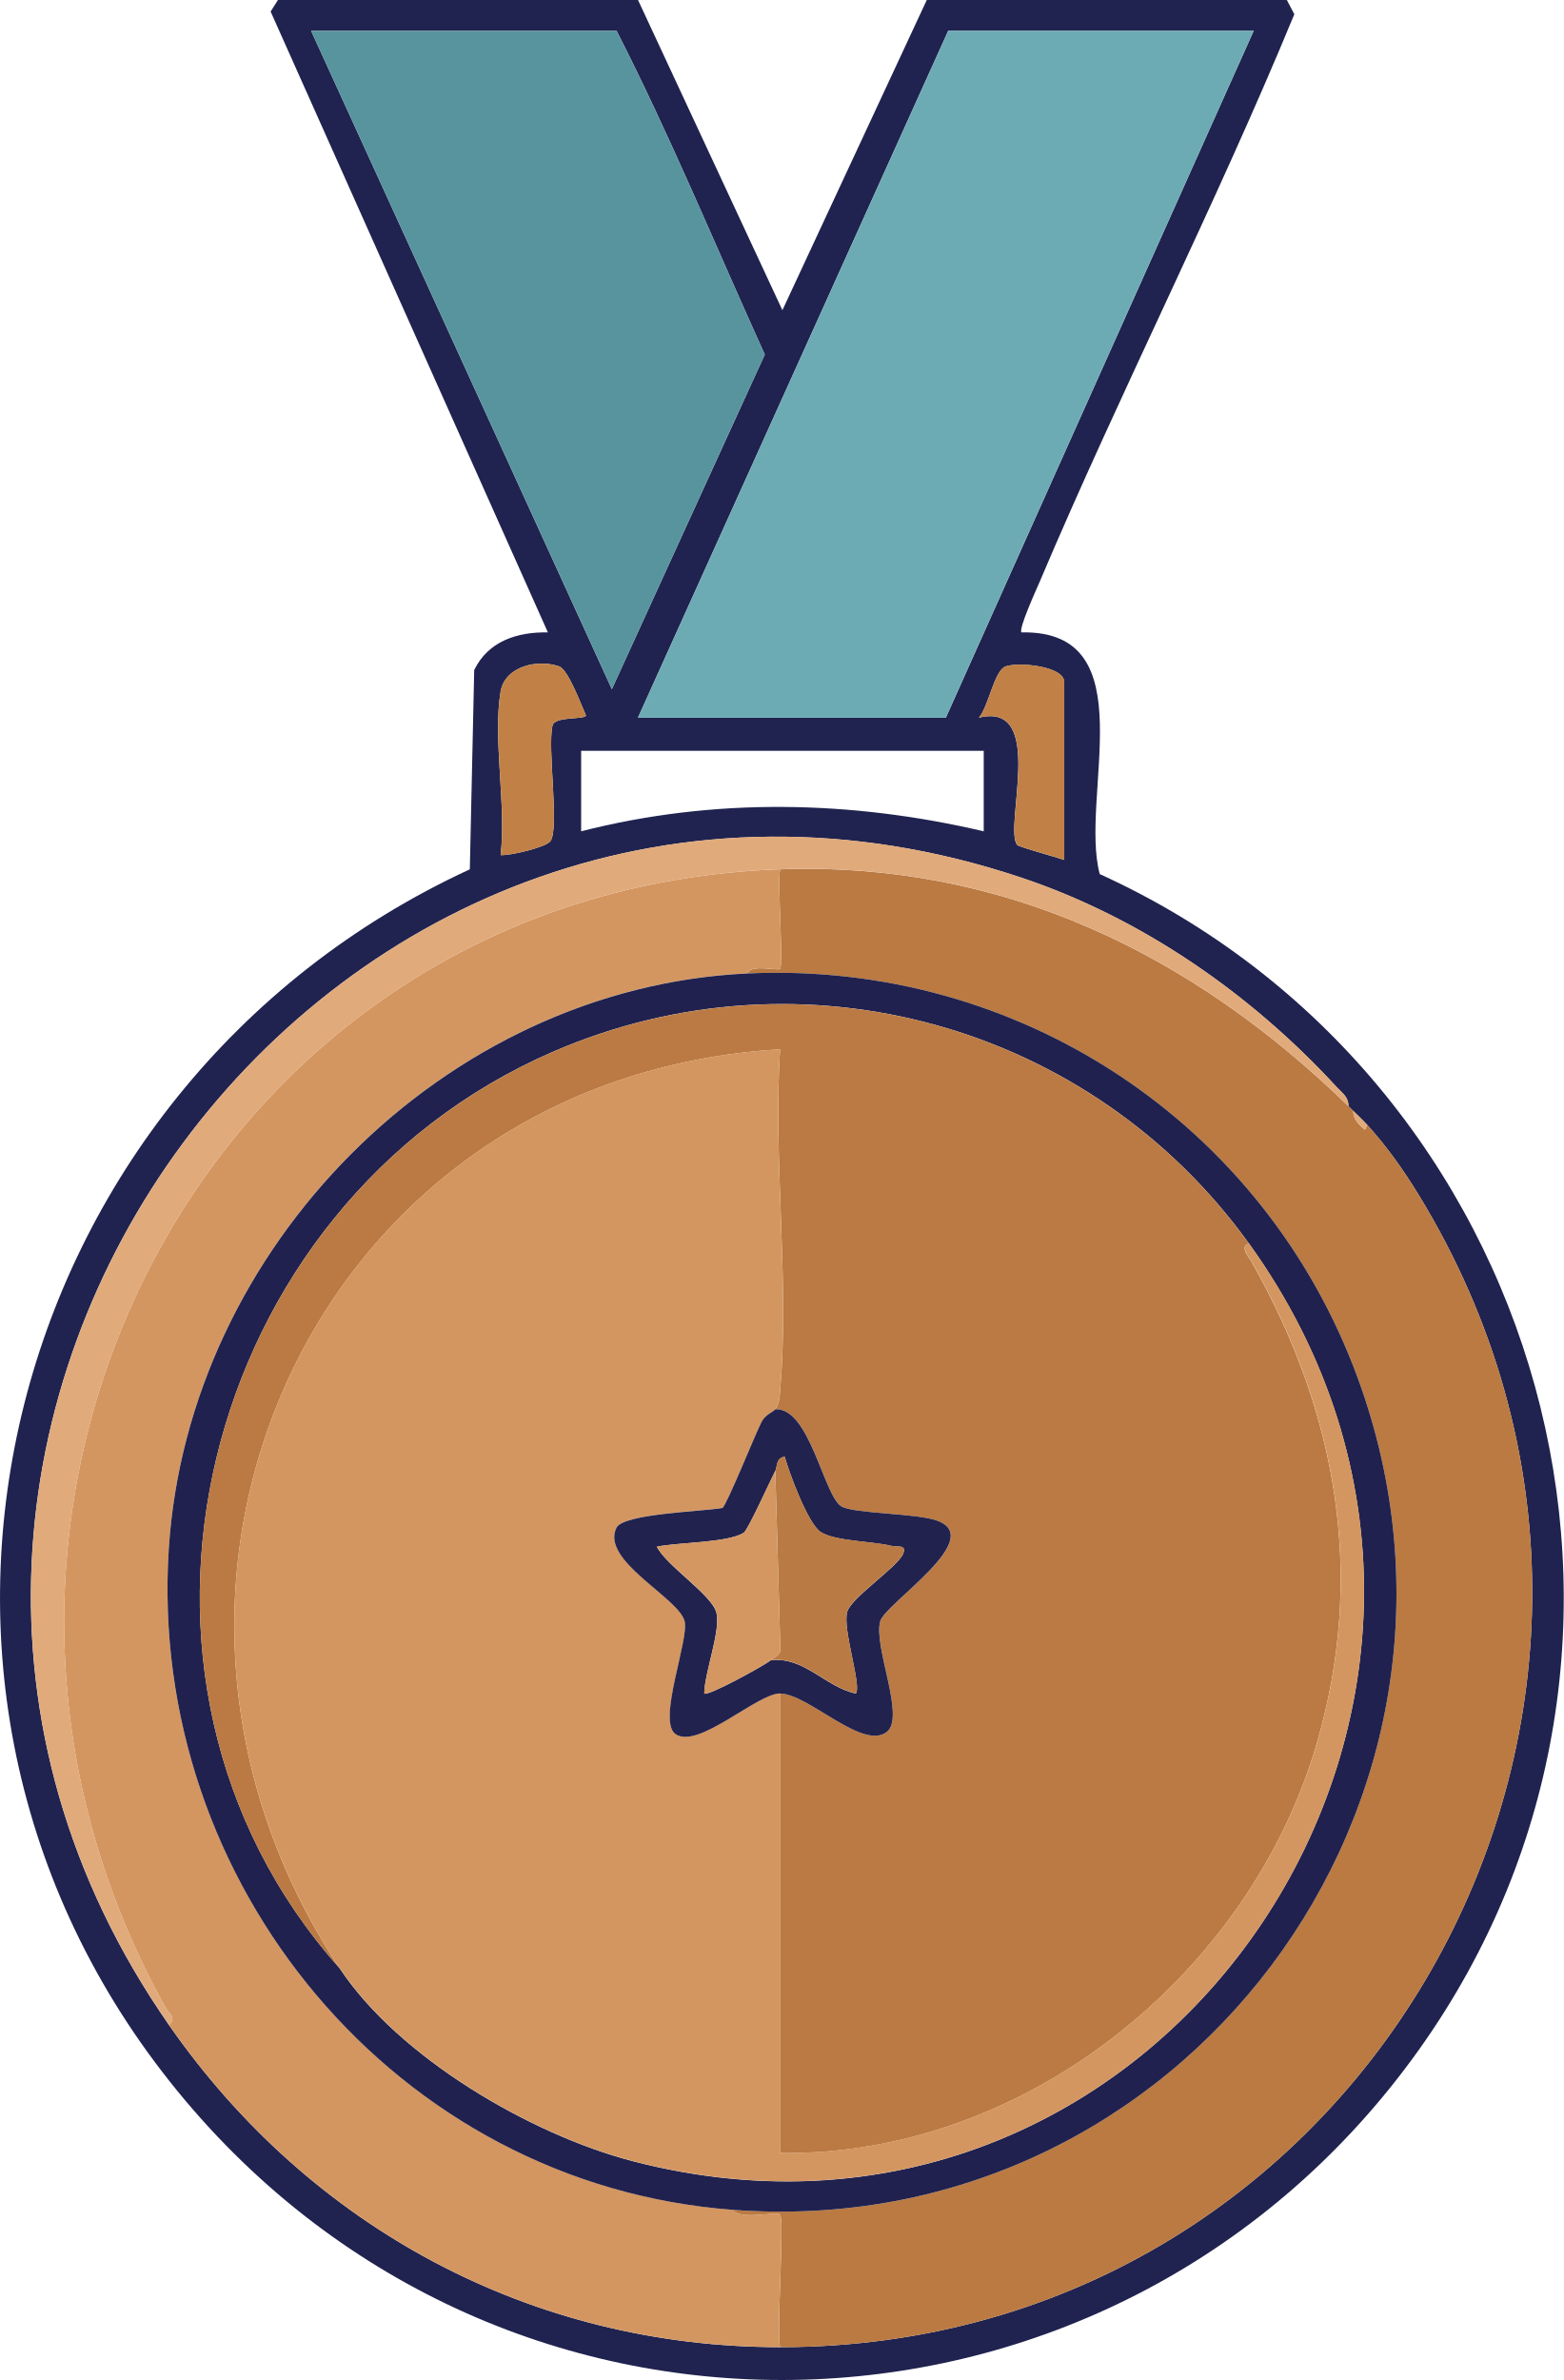
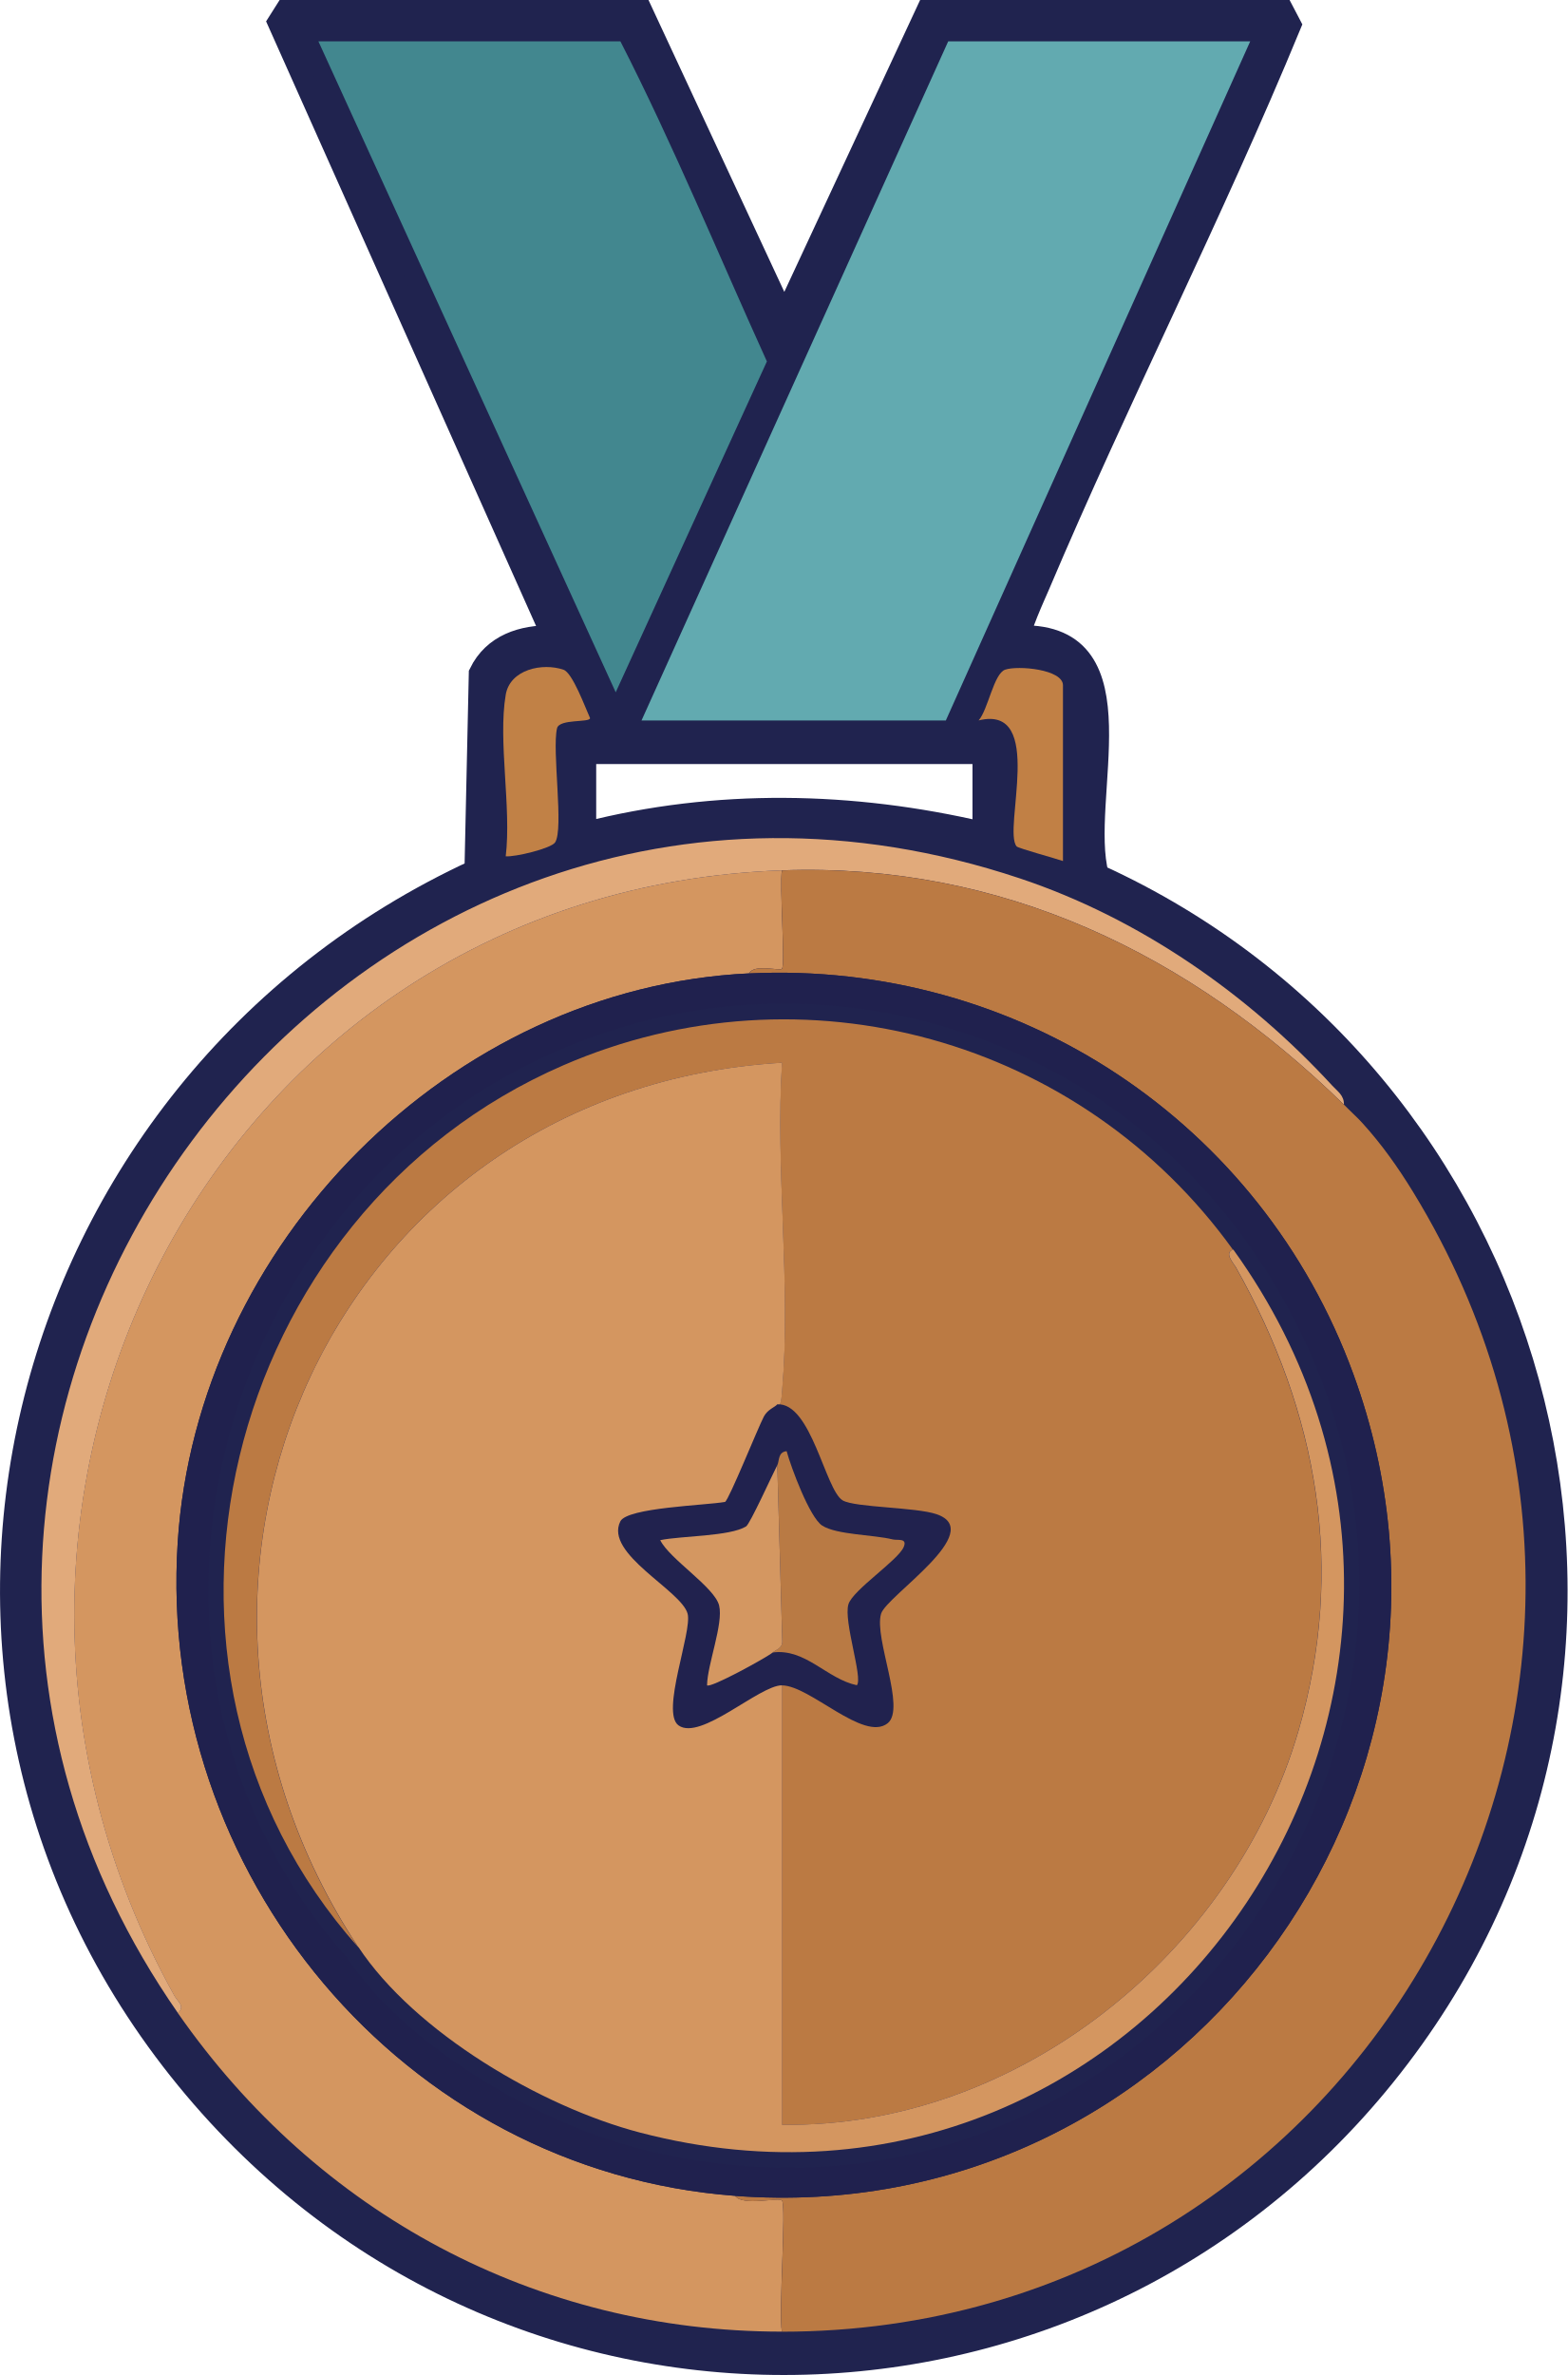
- <svg xmlns="http://www.w3.org/2000/svg" id="Layer_2" data-name="Layer 2" viewBox="0 0 213.91 325.55">
-   <g id="Layer_1-2" data-name="Layer 1">
-     <path d="M139.75,86.5c17.13-.33,7.86,22.51,10.69,33.06,61.11,27.82,83.16,105.54,43.62,160.88-40.74,57.03-123.35,60.7-168.67,6.93C-21.53,231.73-.45,148.79,64.27,118.91l.6-27.26c1.93-3.97,5.91-5.22,10.08-5.15L37.02,1.58,38.02,0h49.26s19.75,42.43,19.75,42.43L126.78,0h49.26s1.02,1.95,1.02,1.95c-10.8,26.18-23.78,51.55-34.84,77.64-.42.99-2.94,6.48-2.48,6.92ZM42.56,4.22l41.14,90.05,20.92-45.77c-6.7-14.76-12.91-29.87-20.27-44.28h-41.79ZM171.5,4.22h-41.79l-42.44,93.95h42.12L171.5,4.22ZM68.48,94.61c-1.09,6.4.81,15.63,0,22.35,1.29.11,6.27-1.08,6.83-1.92,1.24-1.85-.45-12.72.27-15.79.31-1.35,4.57-.75,4.57-1.41-.68-1.47-2.42-6.26-3.67-6.69-2.9-1.01-7.4-.06-8,3.46ZM145.58,117.61v-24.3c0-2.21-6.22-2.77-8-2.16-1.58.54-2.35,5.53-3.67,7.02,9.33-2.3,3.29,15.18,5.26,17.43.22.25,5.44,1.68,6.4,2.02ZM134.57,102.7h-55.07v11.01c18.16-4.64,36.9-4.25,55.07,0v-11.01ZM23.12,277c19.29,27.7,49.56,44.06,83.58,44.06,80.85,0,129.62-88.58,87.35-157.65-2.07-3.38-4.33-6.58-7-9.52-.72-.79-1.26-1.26-1.94-1.94-.22-.22-.43-.43-.65-.65.01-1.27-.87-1.8-1.61-2.6-11.71-12.74-26.69-23.17-43.24-28.68C45.74,88.7-33.29,195.98,23.12,277Z" fill="#20234f" />
-     <path d="M184.46,151.3c.22.21.43.43.65.65.04,1.17.76,1.9,1.62,2.58l.32-.64c2.67,2.94,4.93,6.14,7,9.52,42.27,69.07-6.49,157.64-87.35,157.65-.48-2.41.64-17.5,0-18.15-.47-.47-5.49.84-6.48-.64,61.29,4.63,106.71-55.84,85.54-113.72-12.75-34.87-46.39-57.16-83.59-55.39.67-1.36,4.19-.3,4.54-.64.48-.48-.37-11.7,0-13.61,30.45-1.08,56.4,11.57,77.75,32.4Z" fill="#ba7a42" />
-     <path d="M106.7,118.9c-.36,1.91.49,13.13,0,13.61-.35.35-3.86-.71-4.54.64-41.43,1.97-76.43,37.49-79.07,78.7-2.94,45.75,31.13,86.94,77.13,90.41.99,1.48,6.02.17,6.48.64.64.64-.49,15.73,0,18.15-34.02,0-64.29-16.36-83.58-44.06,1.04-.97-.04-1.59-.49-2.4C-15.2,206.61,28.22,121.69,106.7,118.9Z" fill="#d49660" />
-     <polygon points="171.5 4.22 129.38 98.17 87.27 98.17 129.71 4.22 171.5 4.22" fill="#6dabb4" />
-     <path d="M42.56,4.22h41.79c7.36,14.41,13.57,29.52,20.27,44.28l-20.92,45.77L42.56,4.22Z" fill="#58949e" />
-     <path d="M184.46,151.3c-21.35-20.83-47.31-33.48-77.75-32.4-78.48,2.79-121.9,87.7-84.07,155.69.45.81,1.53,1.44.49,2.4-56.41-81.01,22.62-188.29,116.49-156.98,16.54,5.52,31.53,15.95,43.24,28.68.74.8,1.62,1.33,1.61,2.6Z" fill="#e1aa7b" />
-     <path d="M68.48,94.61c.6-3.52,5.1-4.46,8-3.46,1.25.43,3,5.22,3.67,6.69,0,.66-4.25.06-4.57,1.41-.72,3.07.97,13.94-.27,15.79-.56.84-5.54,2.03-6.83,1.92.81-6.72-1.09-15.96,0-22.35Z" fill="#c18146" />
-     <path d="M145.58,117.61c-.96-.34-6.18-1.76-6.4-2.02-1.97-2.25,4.07-19.72-5.26-17.43,1.31-1.49,2.09-6.48,3.67-7.02,1.77-.61,8-.05,8,2.16v24.3Z" fill="#c18045" />
-     <path d="M187.05,153.89l-.32.64c-.86-.68-1.59-1.41-1.62-2.58.68.69,1.23,1.15,1.94,1.94Z" fill="#e1aa7b" />
-     <path d="M102.17,133.16c37.2-1.77,70.84,20.52,83.59,55.39,21.17,57.89-24.24,118.35-85.54,113.72-46-3.47-80.07-44.67-77.13-90.41,2.65-41.21,37.64-76.72,79.07-78.7ZM46.45,269.22c8.03,12.15,26.04,22.72,40.03,26.38,73.16,19.12,128.54-64.16,84.37-125.51-21.57-29.96-61.07-41.04-95.22-26.22-48.34,20.97-64.68,85.47-29.18,125.35Z" fill="#20214e" />
-     <path d="M170.85,170.09c-1.37.42.03,1.91.38,2.54,11.66,20.63,15.64,42.86,8.86,65.99-9.25,31.56-40.01,56.36-73.39,55.88v-62.85c3.88,0,11.33,7.87,14.64,5.24,2.56-2.03-1.92-11.76-.91-15.15.74-2.47,14.67-11.38,7.68-13.77-2.9-.99-11.28-.91-12.99-1.91-2.41-1.41-4.34-13.57-9.06-13.29.64-.94.59-1.81.68-2.87,1.25-14.82-.99-31.37-.03-46.37-63.48,3.77-95.1,73-60.26,125.7-35.5-39.88-19.17-104.38,29.18-125.35,34.16-14.82,73.65-3.74,95.22,26.22Z" fill="#bb7a43" />
-     <path d="M46.45,269.22c-34.84-52.71-3.22-121.93,60.26-125.7-.97,15,1.28,31.56.03,46.37-.09,1.06-.04,1.94-.68,2.87-.25.36-1.32.68-1.85,1.69-.83,1.59-4.82,11.48-5.37,11.81-2.64.48-13.52.77-14.49,2.69-2.26,4.5,8.45,9.54,9.31,12.78.67,2.51-3.77,13.66-1.25,15.45,3.06,2.17,11.17-5.56,14.3-5.55v62.85c33.37.49,64.14-24.32,73.39-55.88,6.78-23.13,2.8-45.37-8.86-65.99-.36-.63-1.75-2.11-.38-2.54,44.17,61.35-11.21,144.64-84.37,125.51-14-3.66-32-14.23-40.03-26.38Z" fill="#d49660" />
-     <path d="M106.7,231.64c-3.13,0-11.24,7.72-14.3,5.55-2.52-1.79,1.91-12.94,1.25-15.45-.86-3.25-11.56-8.28-9.31-12.78.96-1.92,11.84-2.21,14.49-2.69.56-.33,4.54-10.22,5.37-11.81.53-1.01,1.61-1.33,1.85-1.69,4.72-.28,6.65,11.88,9.06,13.29,1.71,1,10.09.92,12.99,1.91,6.99,2.39-6.94,11.3-7.68,13.77-1.01,3.39,3.48,13.11.91,15.15-3.31,2.62-10.76-5.24-14.64-5.24ZM106.06,201.19c-.69,1.35-3.77,8.14-4.32,8.48-2.24,1.38-9.02,1.29-11.88,1.9,1.28,2.61,7.55,6.59,8.15,9.04s-1.64,8.19-1.67,11.04c.42.45,8.18-3.81,9.07-4.53,4.57-.6,7.49,3.66,11.66,4.53.86-.98-1.87-8.85-1.17-11.19.59-1.97,6.88-6.09,7.65-7.93.54-1.3-.87-.89-1.51-1.05-2.64-.67-7.76-.64-9.76-1.91-1.74-1.11-4.32-8.08-4.93-10.3-1.22.12-.99,1.36-1.29,1.94Z" fill="#21224e" />
-     <path d="M106.06,201.19c.3-.58.07-1.82,1.29-1.94.61,2.23,3.19,9.19,4.93,10.3,2,1.28,7.12,1.25,9.76,1.91.65.16,2.06-.24,1.51,1.05-.77,1.84-7.07,5.96-7.65,7.93-.7,2.35,2.04,10.22,1.17,11.19-4.17-.88-7.09-5.13-11.66-4.53.56-.46,1.4-.63,1.34-1.61l-.69-24.31Z" fill="#b97a44" />
-     <path d="M106.06,201.19l.69,24.31c.06.98-.78,1.15-1.34,1.61-.88.72-8.64,4.98-9.07,4.53.03-2.85,2.29-8.51,1.67-11.04s-6.87-6.43-8.15-9.04c2.86-.6,9.64-.51,11.88-1.9.54-.33,3.62-7.13,4.32-8.48Z" fill="#d49761" />
+ <svg xmlns="http://www.w3.org/2000/svg" id="Layer_2" data-name="Layer 2" viewBox="0 0 216.92 328.55">
+   <g id="Layer_2-2" data-name="Layer 2">
+     <path d="M141.25,88c17.13-.33,7.86,22.51,10.69,33.06,61.11,27.82,83.16,105.54,43.62,160.88-40.74,57.03-123.35,60.7-168.67,6.93C-20.03,233.23,1.05,150.29,65.77,120.41l.6-27.26c1.93-3.97,5.91-5.22,10.08-5.15L38.52,3.08l1-1.58h49.26l19.75,42.43L128.28,1.5h49.26l1.02,1.95c-10.8,26.18-23.78,51.55-34.84,77.64-.42.99-2.94,6.48-2.48,6.92h0ZM136.07,104.2h-55.07v11.01c18.16-4.64,36.9-4.25,55.07,0v-11.01Z" fill="#20234f" stroke="#20234f" stroke-miterlimit="10" stroke-width="3" />
+     <path d="M108.2,120.4c-.36,1.91.49,13.13,0,13.61-.35.35-3.86-.71-4.54.64-41.43,1.97-76.43,37.49-79.07,78.7-2.94,45.75,31.13,86.94,77.13,90.41.99,1.48,6.02.17,6.48.64.64.64-.49,15.73,0,18.15-34.02,0-64.29-16.36-83.58-44.06,1.04-.97-.04-1.59-.49-2.4C-13.7,208.11,29.72,123.19,108.2,120.4Z" fill="#d49660" />
+     <polygon points="173 5.72 130.88 99.67 88.77 99.67 131.21 5.72 173 5.72" fill="#62aab0" />
+     <path d="M44.06,5.72h41.79c7.36,14.41,13.57,29.52,20.27,44.28l-20.92,45.77L44.06,5.72Z" fill="#42878f" />
+     <path d="M185.96,152.8c-21.35-20.83-47.31-33.48-77.75-32.4-78.48,2.79-121.9,87.7-84.07,155.69.45.81,1.53,1.44.49,2.4-56.41-81.01,22.62-188.29,116.49-156.98,16.54,5.52,31.53,15.95,43.24,28.68.74.8,1.62,1.33,1.61,2.6h-.01Z" fill="#e1aa7b" />
+     <path d="M69.98,96.11c.6-3.52,5.1-4.46,8-3.46,1.25.43,3,5.22,3.67,6.69,0,.66-4.25.06-4.57,1.41-.72,3.07.97,13.94-.27,15.79-.56.84-5.54,2.03-6.83,1.92.81-6.72-1.09-15.96,0-22.35Z" fill="#c18146" />
+     <path d="M147.08,119.11c-.96-.34-6.18-1.76-6.4-2.02-1.97-2.25,4.07-19.72-5.26-17.43,1.31-1.49,2.09-6.48,3.67-7.02,1.77-.61,8-.05,8,2.16v24.3h-.01Z" fill="#c18045" />
+     <path d="M195.55,164.91c-2.07-3.38-4.33-6.58-7-9.52-.71-.79-1.26-1.25-1.94-1.94-.22-.22-.43-.44-.65-.65h0c-21.35-20.82-47.3-33.47-77.75-32.39-.37,1.91.48,13.13,0,13.61-.35.34-3.87-.72-4.54.64,37.2-1.77,70.84,20.52,83.59,55.39,21.17,57.88-24.25,118.35-85.54,113.72.99,1.48,6.01.17,6.48.64.64.65-.48,15.74,0,18.15,80.86-.01,129.62-88.58,87.35-157.65Z" fill="#bb7a43" />
+     <path d="M103.67,134.66c37.2-1.77,70.84,20.52,83.59,55.39,21.17,57.89-24.24,118.35-85.54,113.72-46-3.47-80.07-44.67-77.13-90.41,2.65-41.21,37.64-76.72,79.07-78.7h.01ZM47.95,270.72c8.03,12.15,26.04,22.72,40.03,26.38,73.16,19.12,128.54-64.16,84.37-125.51-21.57-29.96-61.07-41.04-95.22-26.22-48.34,20.97-64.68,85.47-29.18,125.35Z" fill="#20214e" />
+     <path d="M170.64,172.87c-1.33.41.03,1.86.37,2.47,11.35,20.08,15.22,41.71,8.62,64.22-9,30.72-38.94,54.85-71.43,54.38v-61.17c3.78,0,11.03,7.66,14.25,5.1,2.49-1.98-1.87-11.45-.89-14.74.72-2.4,14.28-11.08,7.47-13.4-2.82-.96-10.98-.89-12.64-1.86-2.35-1.37-4.22-13.21-8.82-12.93.62-.91.57-1.76.66-2.79,1.22-14.42-.96-30.53-.03-45.13-61.78,3.67-92.55,71.05-58.65,122.34-34.55-38.81-18.66-101.59,28.4-121.99,33.25-14.42,71.68-3.64,92.67,25.52h0Z" fill="#bb7a43" />
+     <path d="M49.57,269.35c-33.91-51.3-3.13-118.67,58.65-122.34-.94,14.6,1.25,30.72.03,45.13-.09,1.03-.04,1.89-.66,2.79-.24.35-1.28.66-1.8,1.64-.81,1.55-4.69,11.17-5.23,11.49-2.57.47-13.16.75-14.1,2.62-2.2,4.38,8.22,9.28,9.06,12.44.65,2.44-3.67,13.29-1.22,15.04,2.98,2.11,10.87-5.41,13.92-5.4v61.17c32.48.48,62.42-23.67,71.43-54.38,6.6-22.51,2.73-44.16-8.62-64.22-.35-.61-1.7-2.05-.37-2.47,42.99,59.71-10.91,140.77-82.11,122.15-13.63-3.56-31.14-13.85-38.96-25.67v.02Z" fill="#d49660" />
+     <path d="M108.2,233.14c-3.13,0-11.24,7.72-14.3,5.55-2.52-1.79,1.91-12.94,1.25-15.45-.86-3.25-11.56-8.28-9.31-12.78.96-1.92,11.84-2.21,14.49-2.69.56-.33,4.54-10.22,5.37-11.81.53-1.01,1.61-1.33,1.85-1.69,4.72-.28,6.65,11.88,9.06,13.29,1.71,1,10.09.92,12.99,1.91,6.99,2.39-6.94,11.3-7.68,13.77-1.01,3.39,3.48,13.11.91,15.15-3.31,2.62-10.76-5.24-14.64-5.24h.01ZM107.56,202.69c-.69,1.35-3.77,8.14-4.32,8.48-2.24,1.38-9.02,1.29-11.88,1.9,1.28,2.61,7.55,6.59,8.15,9.04s-1.64,8.19-1.67,11.04c.42.45,8.18-3.81,9.07-4.53,4.57-.6,7.49,3.66,11.66,4.53.86-.98-1.87-8.85-1.17-11.19.59-1.97,6.88-6.09,7.65-7.93.54-1.3-.87-.89-1.51-1.05-2.64-.67-7.76-.64-9.76-1.91-1.74-1.11-4.32-8.08-4.93-10.3-1.22.12-.99,1.36-1.29,1.94v-.02Z" fill="#21224e" />
+     <path d="M107.56,202.69c.3-.58.07-1.82,1.29-1.94.61,2.23,3.19,9.19,4.93,10.3,2,1.28,7.12,1.25,9.76,1.91.65.16,2.06-.24,1.51,1.05-.77,1.84-7.07,5.96-7.65,7.93-.7,2.35,2.04,10.22,1.17,11.19-4.17-.88-7.09-5.13-11.66-4.53.56-.46,1.4-.63,1.34-1.61l-.69-24.31h0Z" fill="#b97a44" />
+     <path d="M107.56,202.69l.69,24.31c.06.98-.78,1.15-1.34,1.61-.88.72-8.64,4.98-9.07,4.53.03-2.85,2.29-8.51,1.67-11.04s-6.87-6.43-8.15-9.04c2.86-.6,9.64-.51,11.88-1.9.54-.33,3.62-7.13,4.32-8.48h0Z" fill="#d49761" />
  </g>
</svg>
